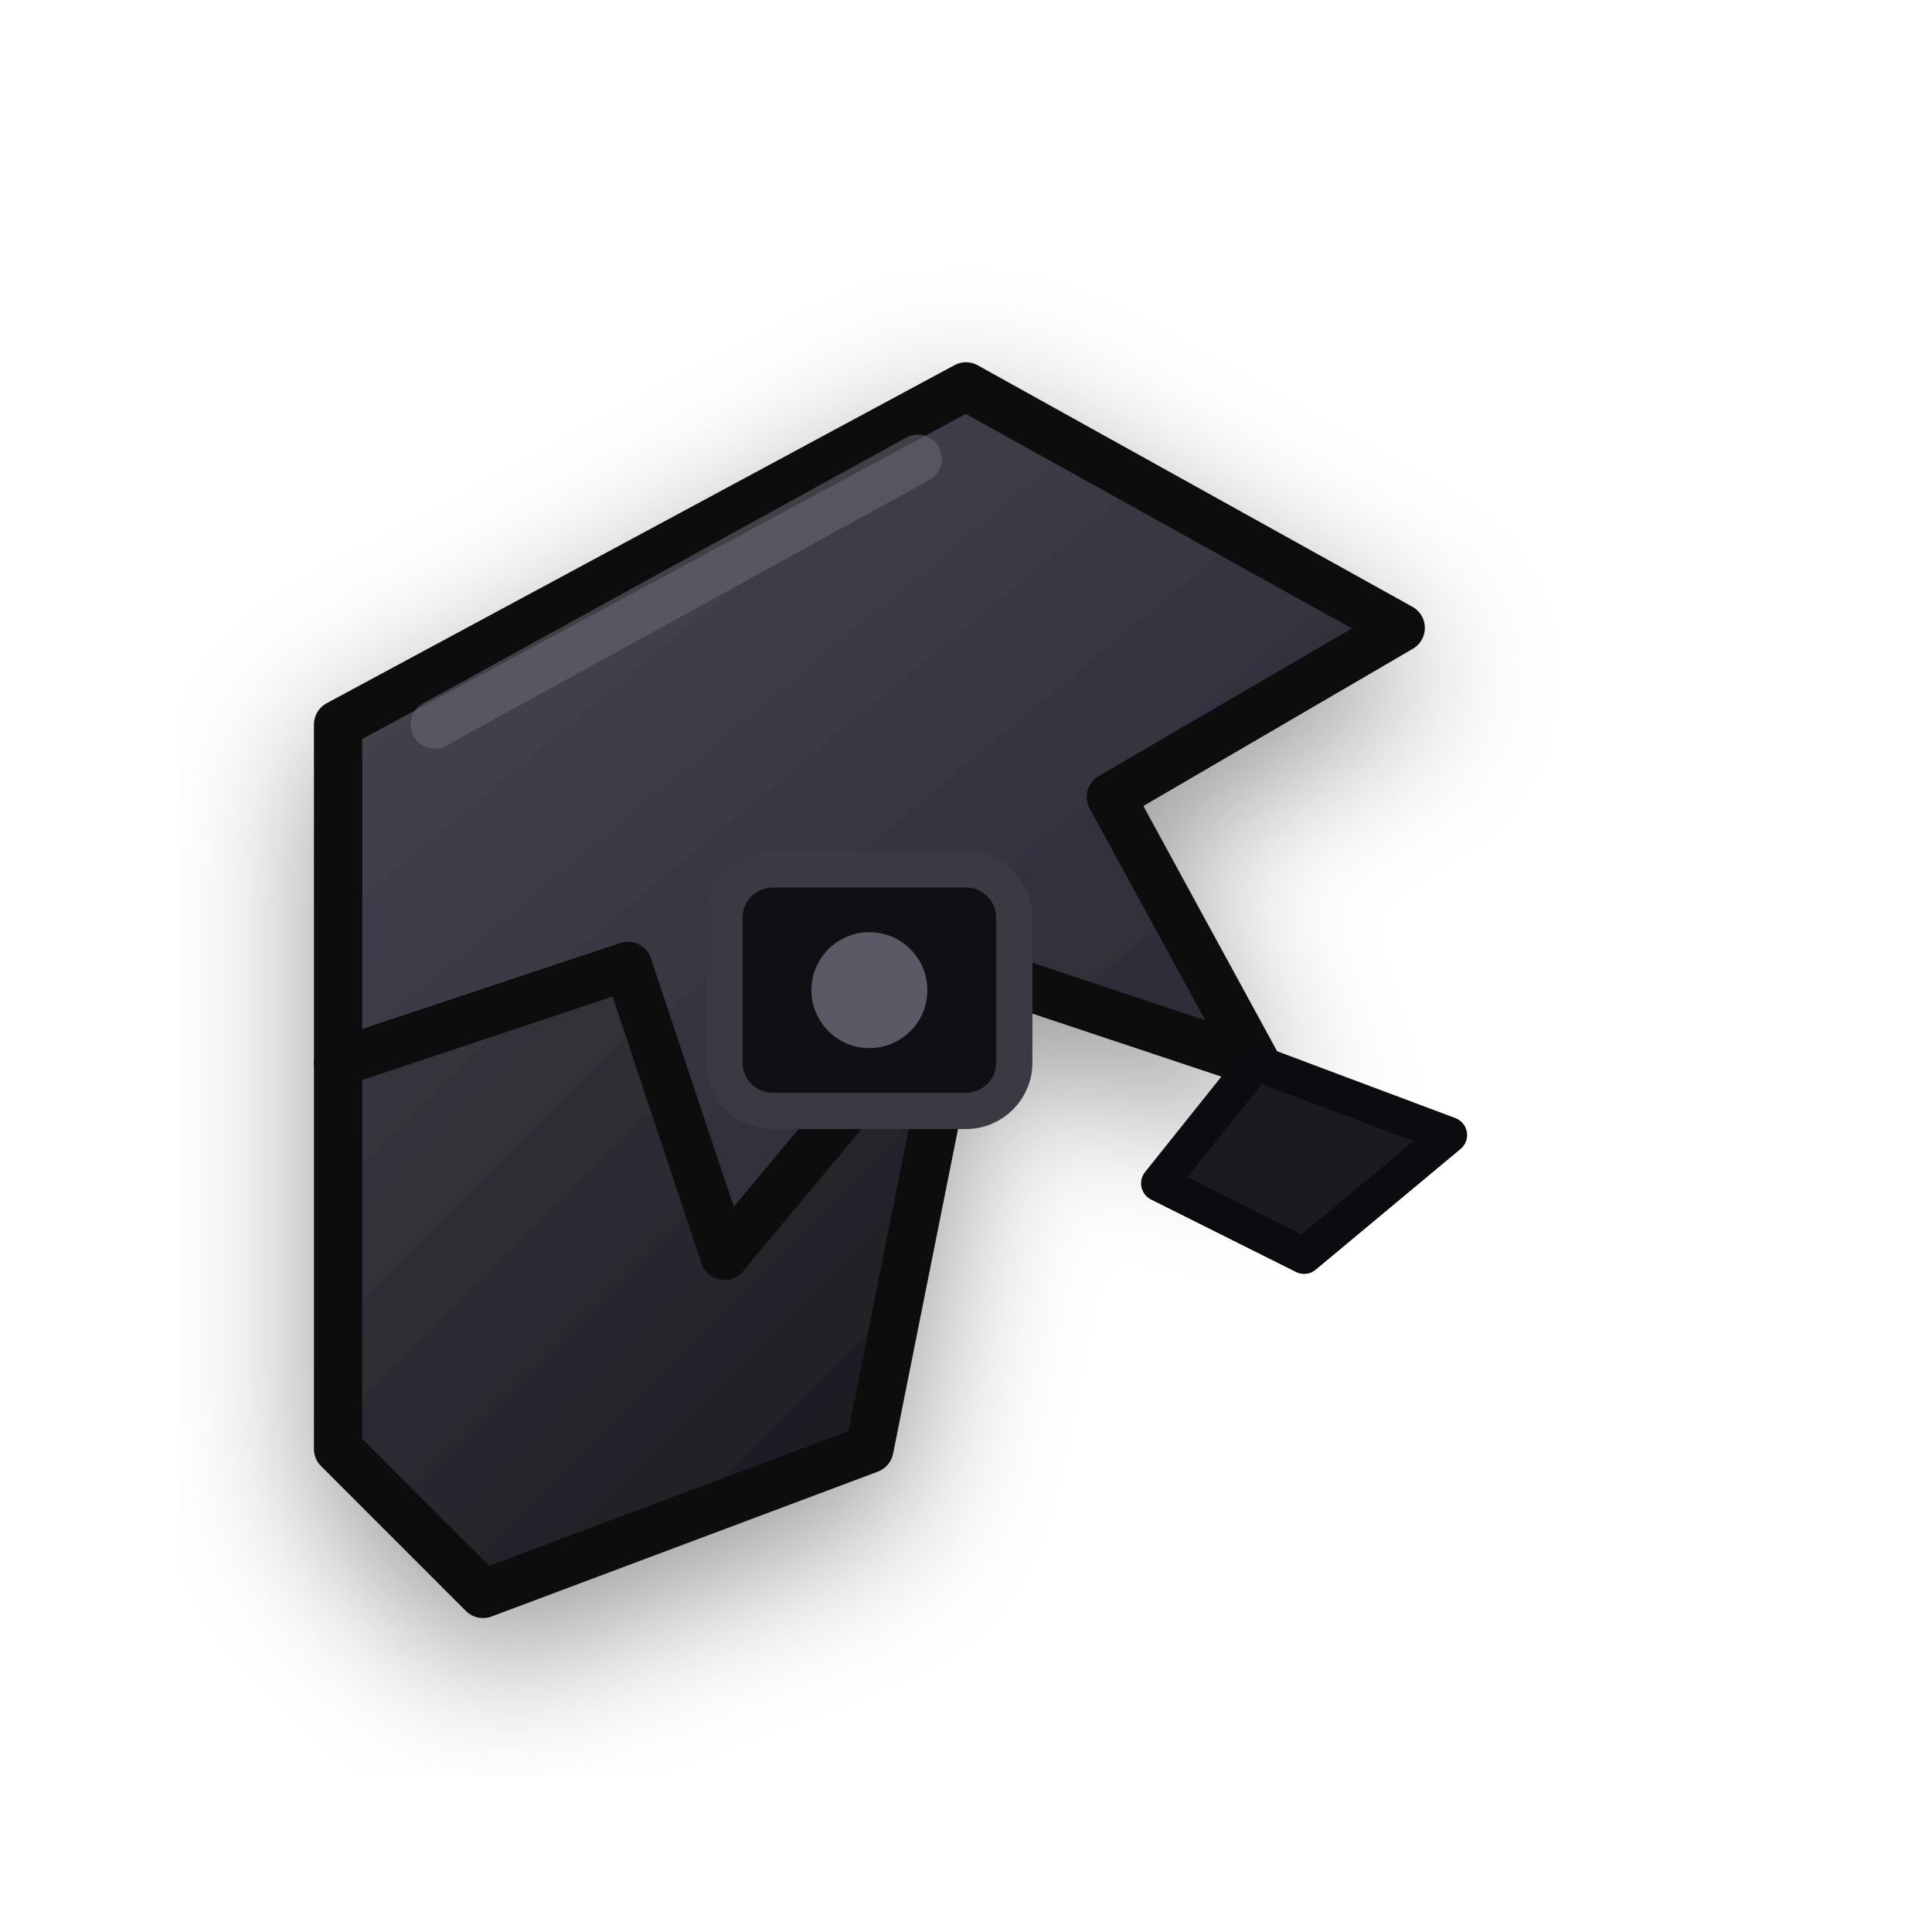
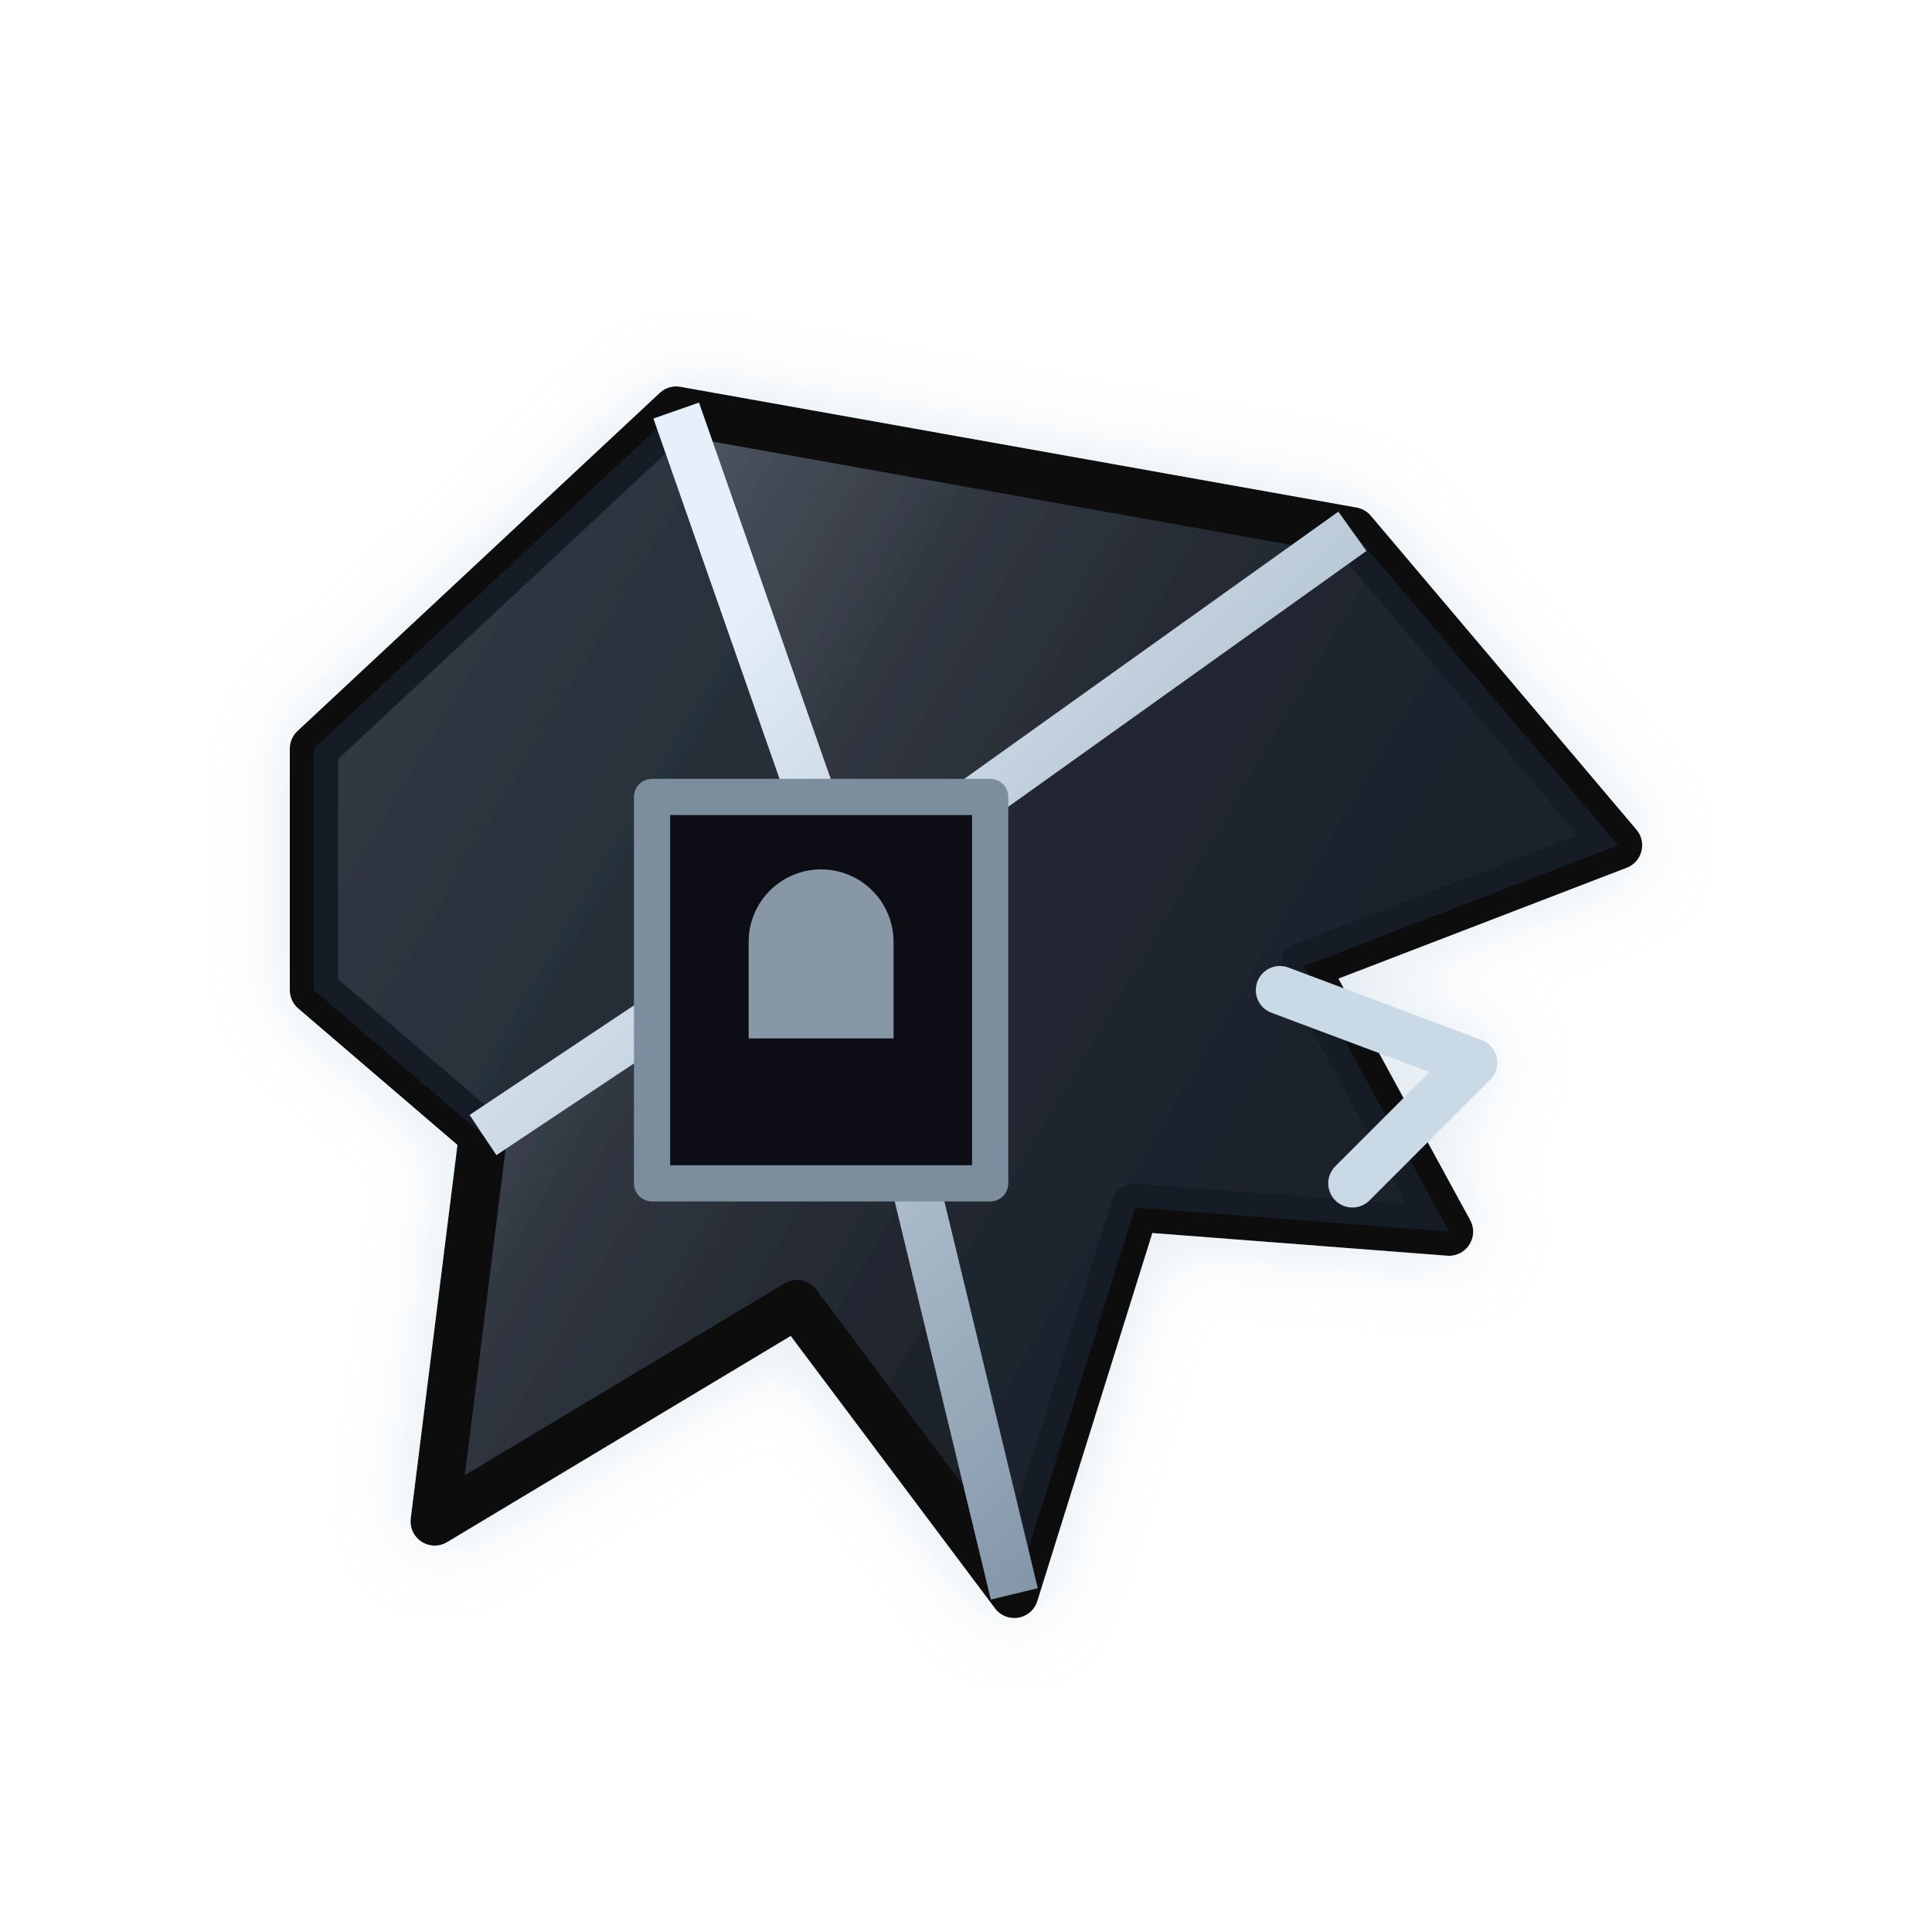
<svg xmlns="http://www.w3.org/2000/svg" viewBox="0 0 80 80" fill="none" aria-hidden="true">
  <defs>
-     <linearGradient id="bfFace" x1="0" y1="0" x2="1" y2="1">
-       <stop offset="0%" stop-color="#3a3a42" />
-       <stop offset="100%" stop-color="#15151a" />
+     <linearGradient id="f-top" x1="16" y1="18" x2="60" y2="44" gradientUnits="userSpaceOnUse">
+       <stop stop-color="#66717C" />
+       <stop offset=".45" stop-color="#303640" />
+       <stop offset="1" stop-color="#11151B" />
    </linearGradient>
-     <linearGradient id="bfLid" x1="0" y1="0" x2="1" y2="1">
-       <stop offset="0%" stop-color="#4a4a54" />
-       <stop offset="100%" stop-color="#242430" />
+     <linearGradient id="f-edge" x1="24" y1="31" x2="56" y2="64" gradientUnits="userSpaceOnUse">
+       <stop stop-color="#E5F0FA" />
+       <stop offset="1" stop-color="#6F8498" />
    </linearGradient>
-     <filter id="bfShadow" x="-15%" y="-15%" width="130%" height="130%">
-       <feDropShadow dx="0" dy="2" stdDeviation="3" flood-opacity="0.4" />
+     <filter id="f-shadow" x="6" y="8" width="68" height="66" filterUnits="userSpaceOnUse">
+       <feDropShadow dx="0" dy="4" stdDeviation="3" flood-color="#000" flood-opacity=".6" />
+       <feDropShadow dx="0" dy="0" stdDeviation="1.5" flood-color="#A9C2D8" flood-opacity=".35" />
    </filter>
  </defs>
-   <g filter="url(#bfShadow)">
-     <path d="M14 30 L40 16 L58 26 L46 33 L52 44 L40 40 L30 52 L26 40 L14 44 Z" fill="url(#bfLid)" stroke="#0c0c10" stroke-width="2" stroke-linejoin="round" />
-     <path d="M14 44 L26 40 L30 52 L40 40 L36 60 L20 66 L14 60 Z" fill="url(#bfFace)" stroke="#0c0c10" stroke-width="2" stroke-linejoin="round" />
+   <g filter="url(#f-shadow)" stroke-linejoin="round">
+     <path d="m13 31 15-14 28 5 11 13-13 5 6 11-13-1-5 16-9-12-15 9 2-16-7-6Z" fill="url(#f-top)" stroke="#090C10" stroke-width="2" />
+     <path d="m13 31 15-14 7 20-15 10-7-6V31ZM35 37l21-15 11 13-13 5 6 11-13-1-5 16-7-29Z" fill="#202630" opacity=".7" />
+     <path d="m28 17 7 20-15 10M35 37l21-15M35 37l7 29" stroke="url(#f-edge)" stroke-width="2" />
+     <path d="M27 33h14v16H27z" fill="#0B0F14" stroke="#7C8D9E" stroke-width="1.5" />
+     <path d="M31 39a3 3 0 0 1 6 0v4h-6v-4Z" fill="#8797A6" />
+     <path d="m53 41 8 3-5 5" stroke="#C9D9E6" stroke-width="2" stroke-linecap="round" />
  </g>
-   <rect x="30" y="36" width="12" height="10" rx="2" fill="#101014" stroke="#3a3a42" stroke-width="1.5" />
-   <circle cx="36" cy="41" r="2.4" fill="#5a5a66" />
-   <path d="M18 30 L38 19" stroke="#6a6a76" stroke-width="2" stroke-linecap="round" opacity="0.55" />
-   <path d="M52 44 L60 47 L54 52 L48 49 Z" fill="#1a1a20" stroke="#0c0c10" stroke-width="1.5" stroke-linejoin="round" />
</svg>
